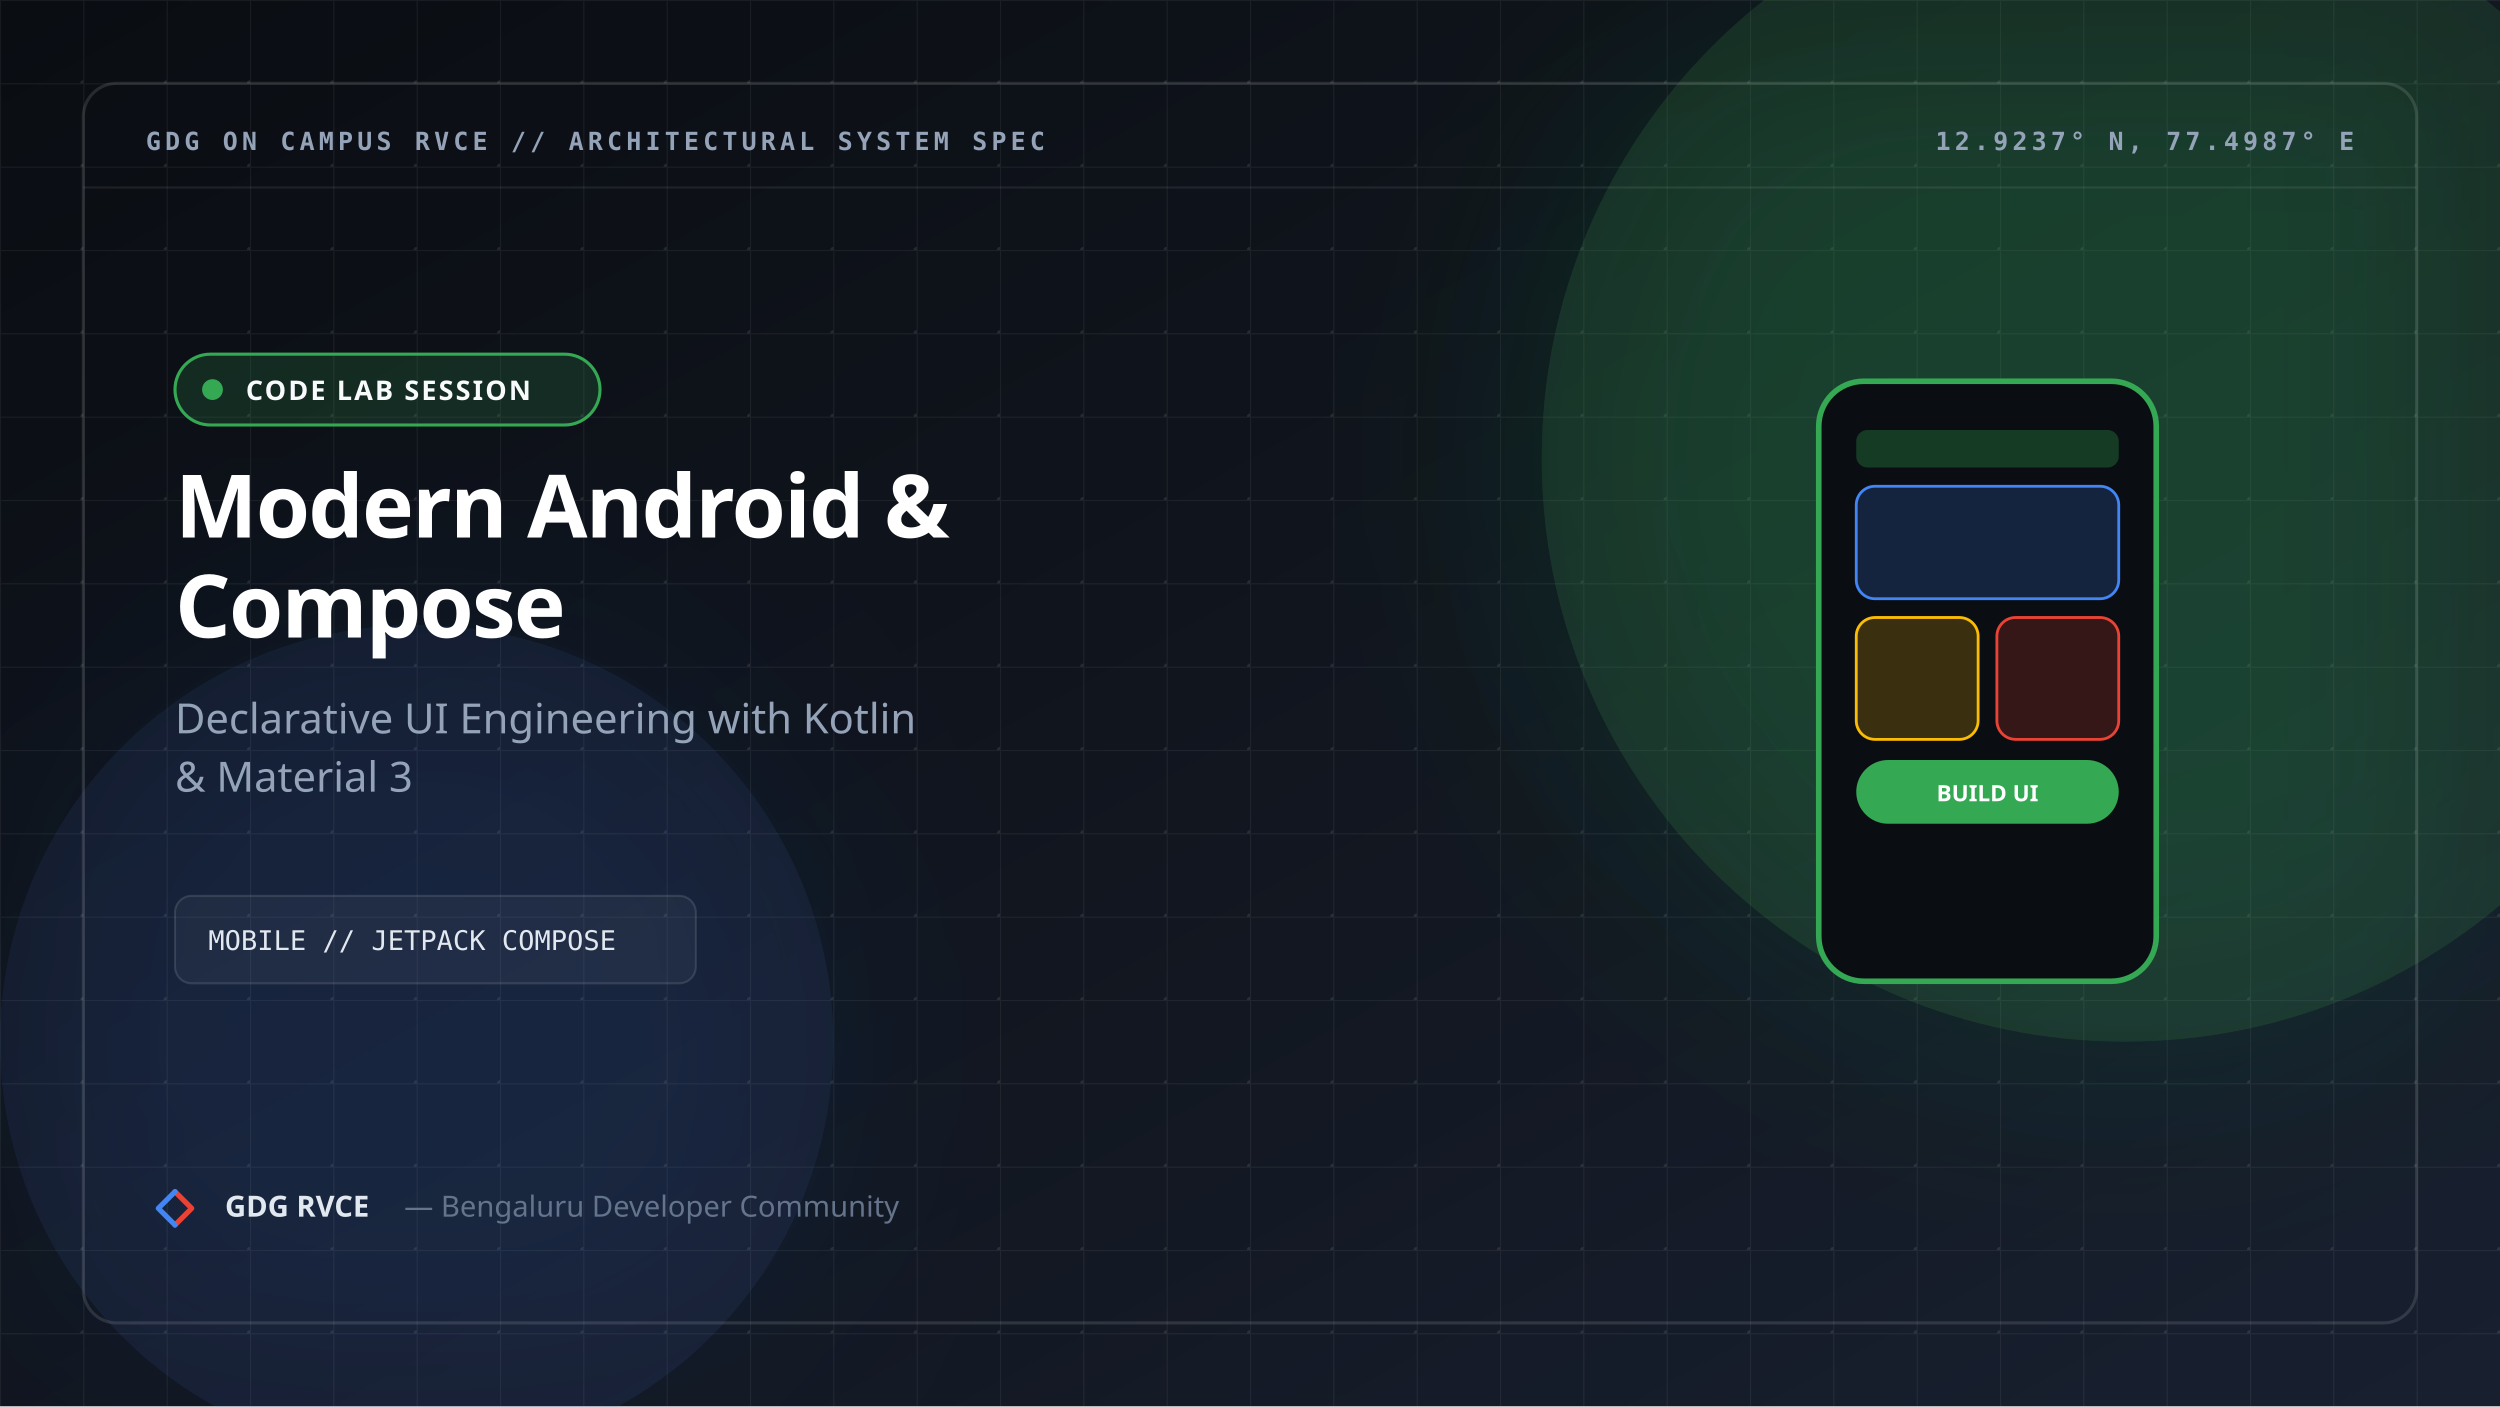
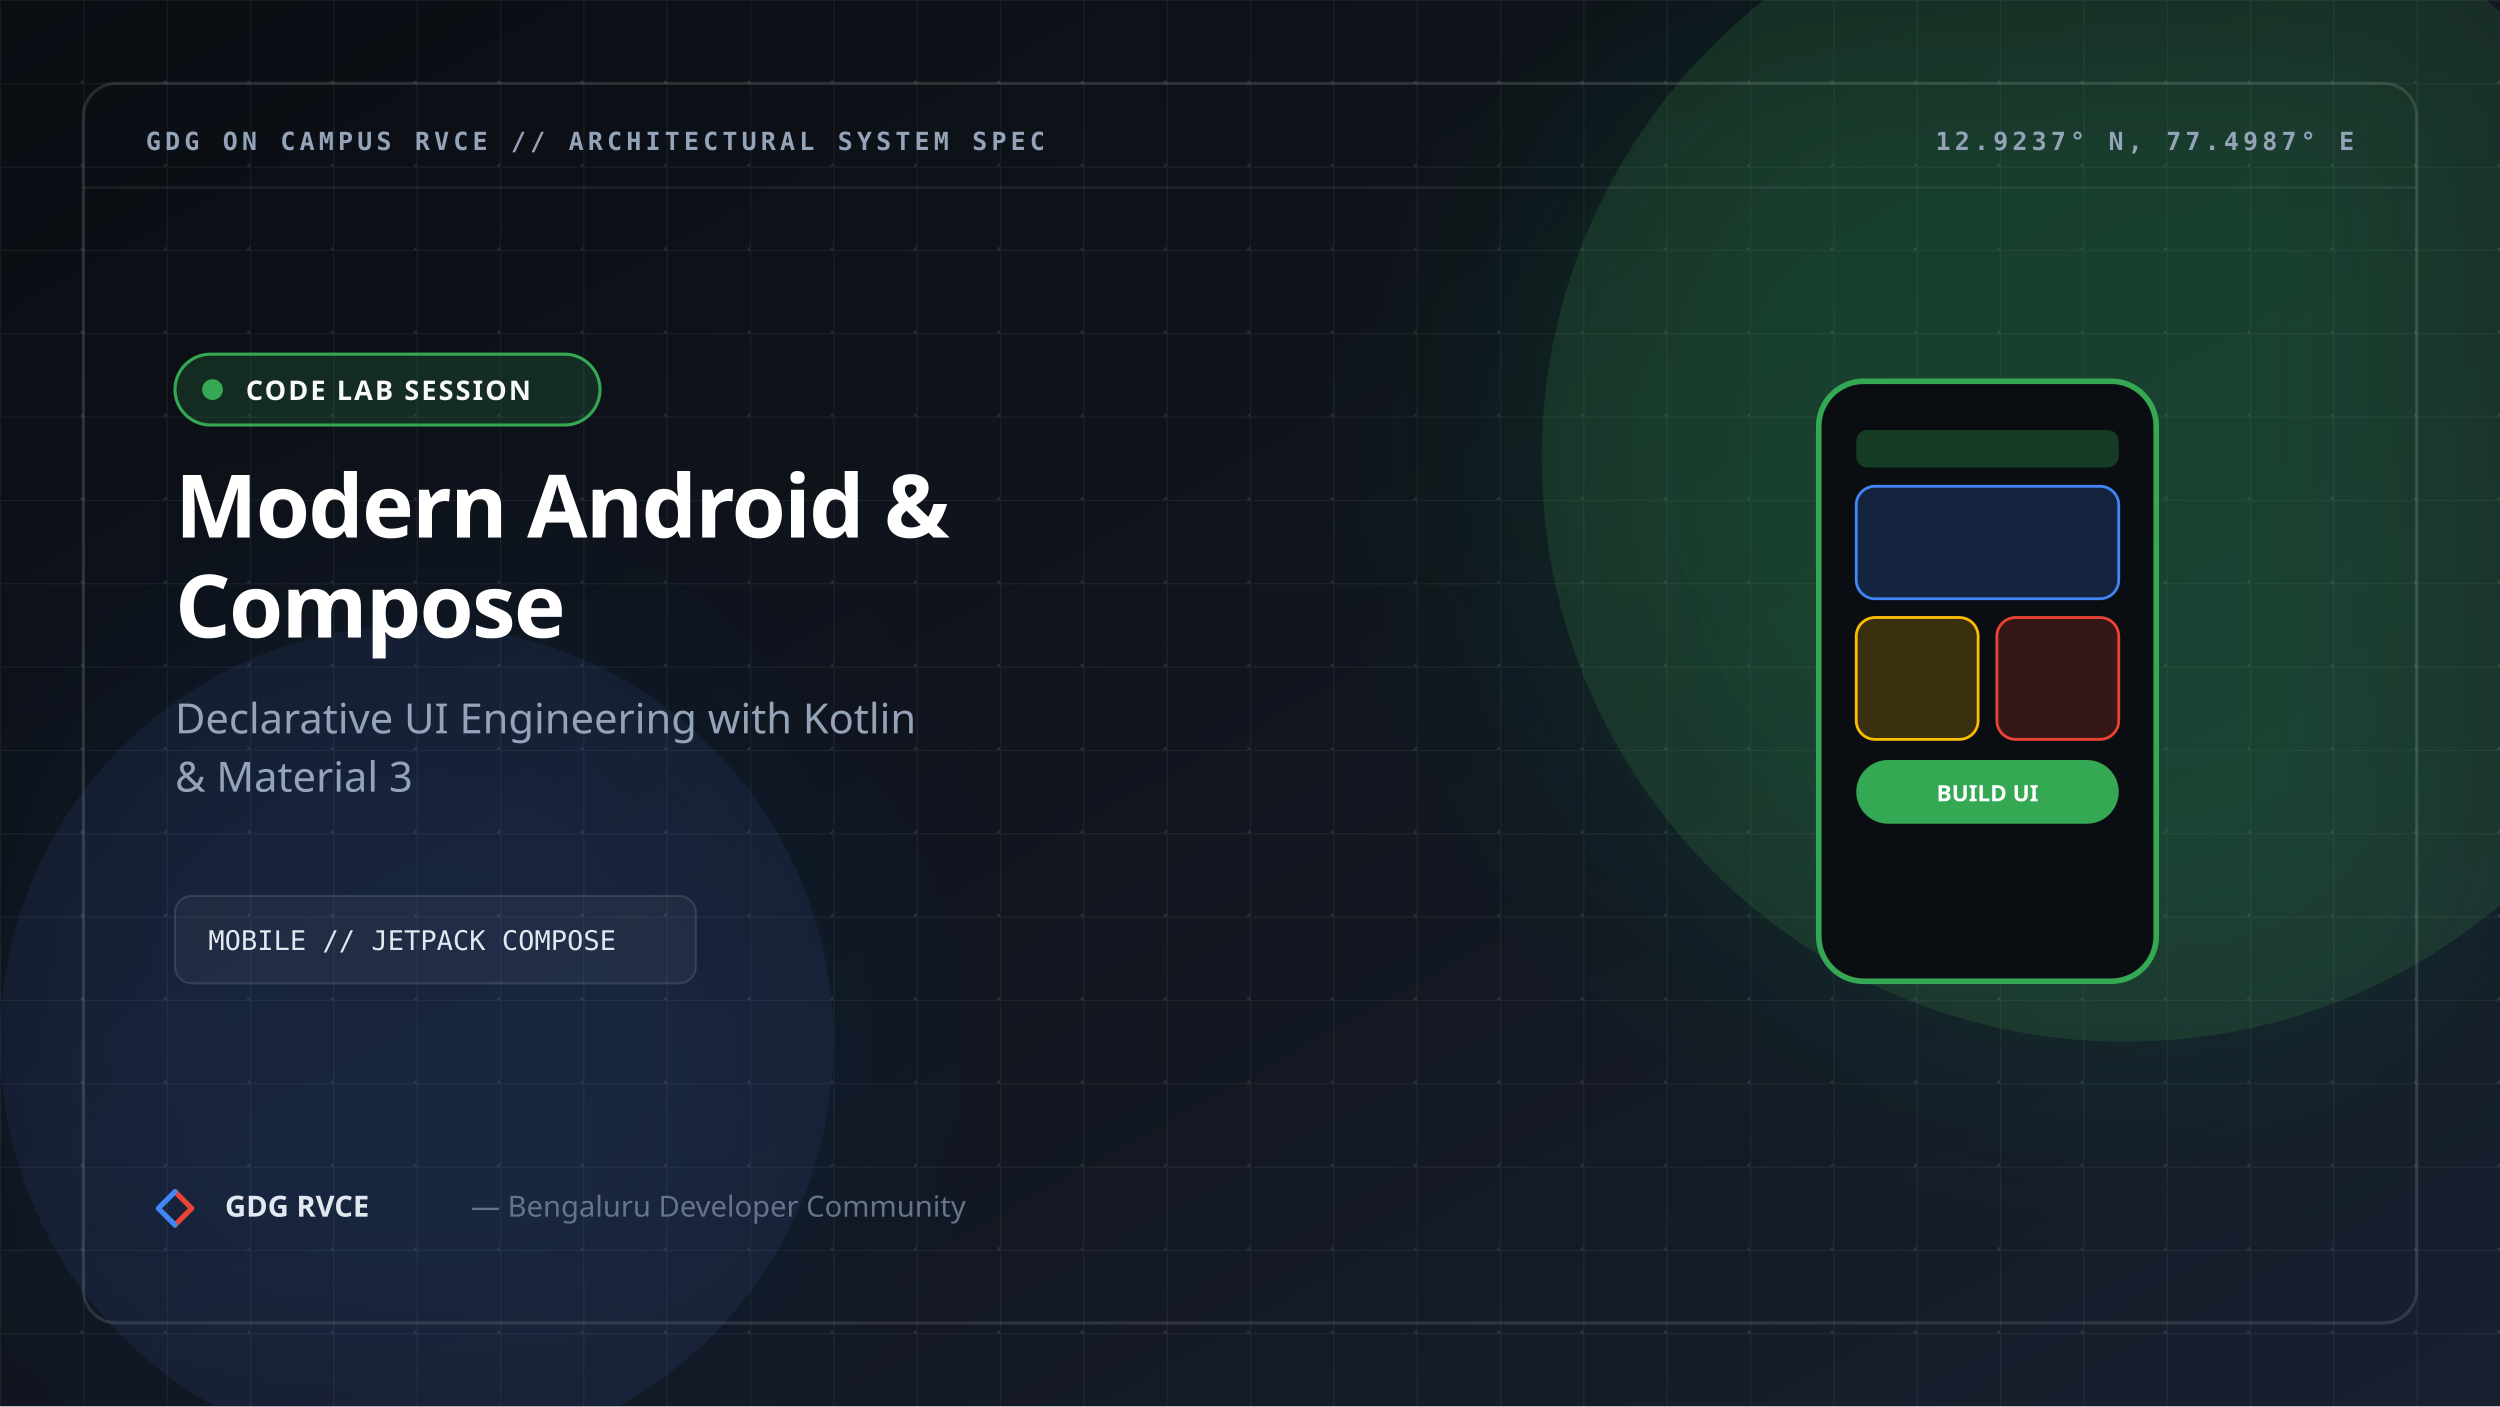
<svg xmlns="http://www.w3.org/2000/svg" viewBox="0 0 1200 675" width="1200px" height="675px" fill="none">
  <defs>
    <linearGradient id="bgGrad" x1="0" y1="0" x2="1" y2="1">
      <stop offset="0%" stop-color="#0A0D12" />
      <stop offset="60%" stop-color="#121721" />
      <stop offset="100%" stop-color="#182030" />
    </linearGradient>
    <linearGradient id="accentGrad" x1="0" y1="0" x2="1" y2="1">
      <stop offset="0%" stop-color="#34A853" />
      <stop offset="100%" stop-color="#FFFFFF" stop-opacity="0.8" />
    </linearGradient>
    <filter id="softGlow" x="-20%" y="-20%" width="140%" height="140%">
      <feGaussianBlur stdDeviation="60" result="blur" />
      <feComposite in="SourceGraphic" in2="blur" operator="over" />
    </filter>
    <pattern id="gridPattern" width="40" height="40" patternUnits="userSpaceOnUse">
      <path d="M 40 0 L 0 0 0 40" fill="none" stroke="rgba(255,255,255,0.06)" stroke-width="1" />
      <circle cx="40" cy="40" r="1.5" fill="rgba(255,255,255,0.1)" />
    </pattern>
  </defs>
  <rect width="1200" height="675" fill="url(#bgGrad)" />
  <rect width="1200" height="675" fill="url(#gridPattern)" />
  <circle cx="1020" cy="220" r="280" fill="#34A853" fill-opacity="0.16" filter="url(#softGlow)" />
  <circle cx="200" cy="500" r="200" fill="#4285F4" fill-opacity="0.08" filter="url(#softGlow)" />
  <rect x="40" y="40" width="1120" height="595" rx="16" fill="none" stroke="rgba(255,255,255,0.12)" stroke-width="1.5" />
  <line x1="40" y1="90" x2="1160" y2="90" stroke="rgba(255,255,255,0.08)" stroke-width="1" />
  <text x="70" y="72" font-family="monospace" font-size="12" font-weight="600" fill="#94A3B8" letter-spacing="2">GDG ON CAMPUS RVCE // ARCHITECTURAL SYSTEM SPEC</text>
  <text x="1130" y="72" font-family="monospace" font-size="12" font-weight="600" fill="#94A3B8" text-anchor="end" letter-spacing="2">12.9237° N, 77.4987° E</text>
  <g transform="translate(84, 170)">
    <rect x="0" y="0" width="204" height="34" rx="17" fill="#34A853" fill-opacity="0.18" stroke="#34A853" stroke-width="1.5" />
    <circle cx="18" cy="17" r="5" fill="#34A853" />
    <text x="34" y="22" font-family="sans-serif" font-size="13" font-weight="bold" fill="#F8FAFC" letter-spacing="1">CODE LAB SESSION</text>
    <text x="0" y="88" font-family="sans-serif" font-size="42" font-weight="800" fill="#FFFFFF" letter-spacing="-0.8">
      <tspan x="0" dy="0">Modern Android &amp;</tspan>
      <tspan x="0" dy="48">Compose</tspan>
    </text>
    <text x="0" y="182" font-family="sans-serif" font-size="20" font-weight="500" fill="#94A3B8">
      <tspan x="0" dy="0">Declarative UI Engineering with Kotlin</tspan>
      <tspan x="0" dy="28">&amp; Material 3</tspan>
    </text>
    <g transform="translate(0, 260)">
      <rect x="0" y="0" width="250" height="42" rx="8" fill="rgba(255,255,255,0.04)" stroke="rgba(255,255,255,0.12)" stroke-width="1" />
      <text x="16" y="26" font-family="monospace" font-size="13" fill="#E2E8F0">MOBILE // JETPACK COMPOSE</text>
    </g>
  </g>
  <g transform="translate(765, 165) scale(0.90)">
    <rect x="120" y="20" width="180" height="320" rx="24" fill="#0A0D12" stroke="#34A853" stroke-width="3" />
    <rect x="140" y="46" width="140" height="20" rx="6" fill="rgba(52,168,83,0.3)" />
    <rect x="140" y="76" width="140" height="60" rx="10" fill="rgba(66,133,244,0.2)" stroke="#4285F4" stroke-width="1.5" />
    <rect x="140" y="146" width="65" height="65" rx="10" fill="rgba(251,188,4,0.2)" stroke="#FBBC04" stroke-width="1.5" />
    <rect x="215" y="146" width="65" height="65" rx="10" fill="rgba(234,67,53,0.2)" stroke="#EA4335" stroke-width="1.5" />
    <rect x="140" y="222" width="140" height="34" rx="17" fill="#34A853" />
    <text x="210" y="244" font-family="sans-serif" font-size="12" font-weight="bold" fill="#FFFFFF" text-anchor="middle">BUILD UI</text>
  </g>
  <g transform="translate(84, 580)">
    <path d="M0 8L8 0L0 -8" stroke="#EA4335" stroke-width="2.5" stroke-linecap="round" stroke-linejoin="round" />
    <path d="M0 -8L-8 0L0 8" stroke="#4285F4" stroke-width="2.5" stroke-linecap="round" stroke-linejoin="round" />
    <text x="24" y="4" font-family="sans-serif" font-size="14" font-weight="700" fill="#E2E8F0">GDG RVCE</text>
-     <text x="110" y="4" font-family="sans-serif" font-size="14" fill="#64748B">— Bengaluru Developer Community</text>
+     <text x="142" y="4" font-family="sans-serif" font-size="14" fill="#64748B">— Bengaluru Developer Community</text>
  </g>
</svg>
